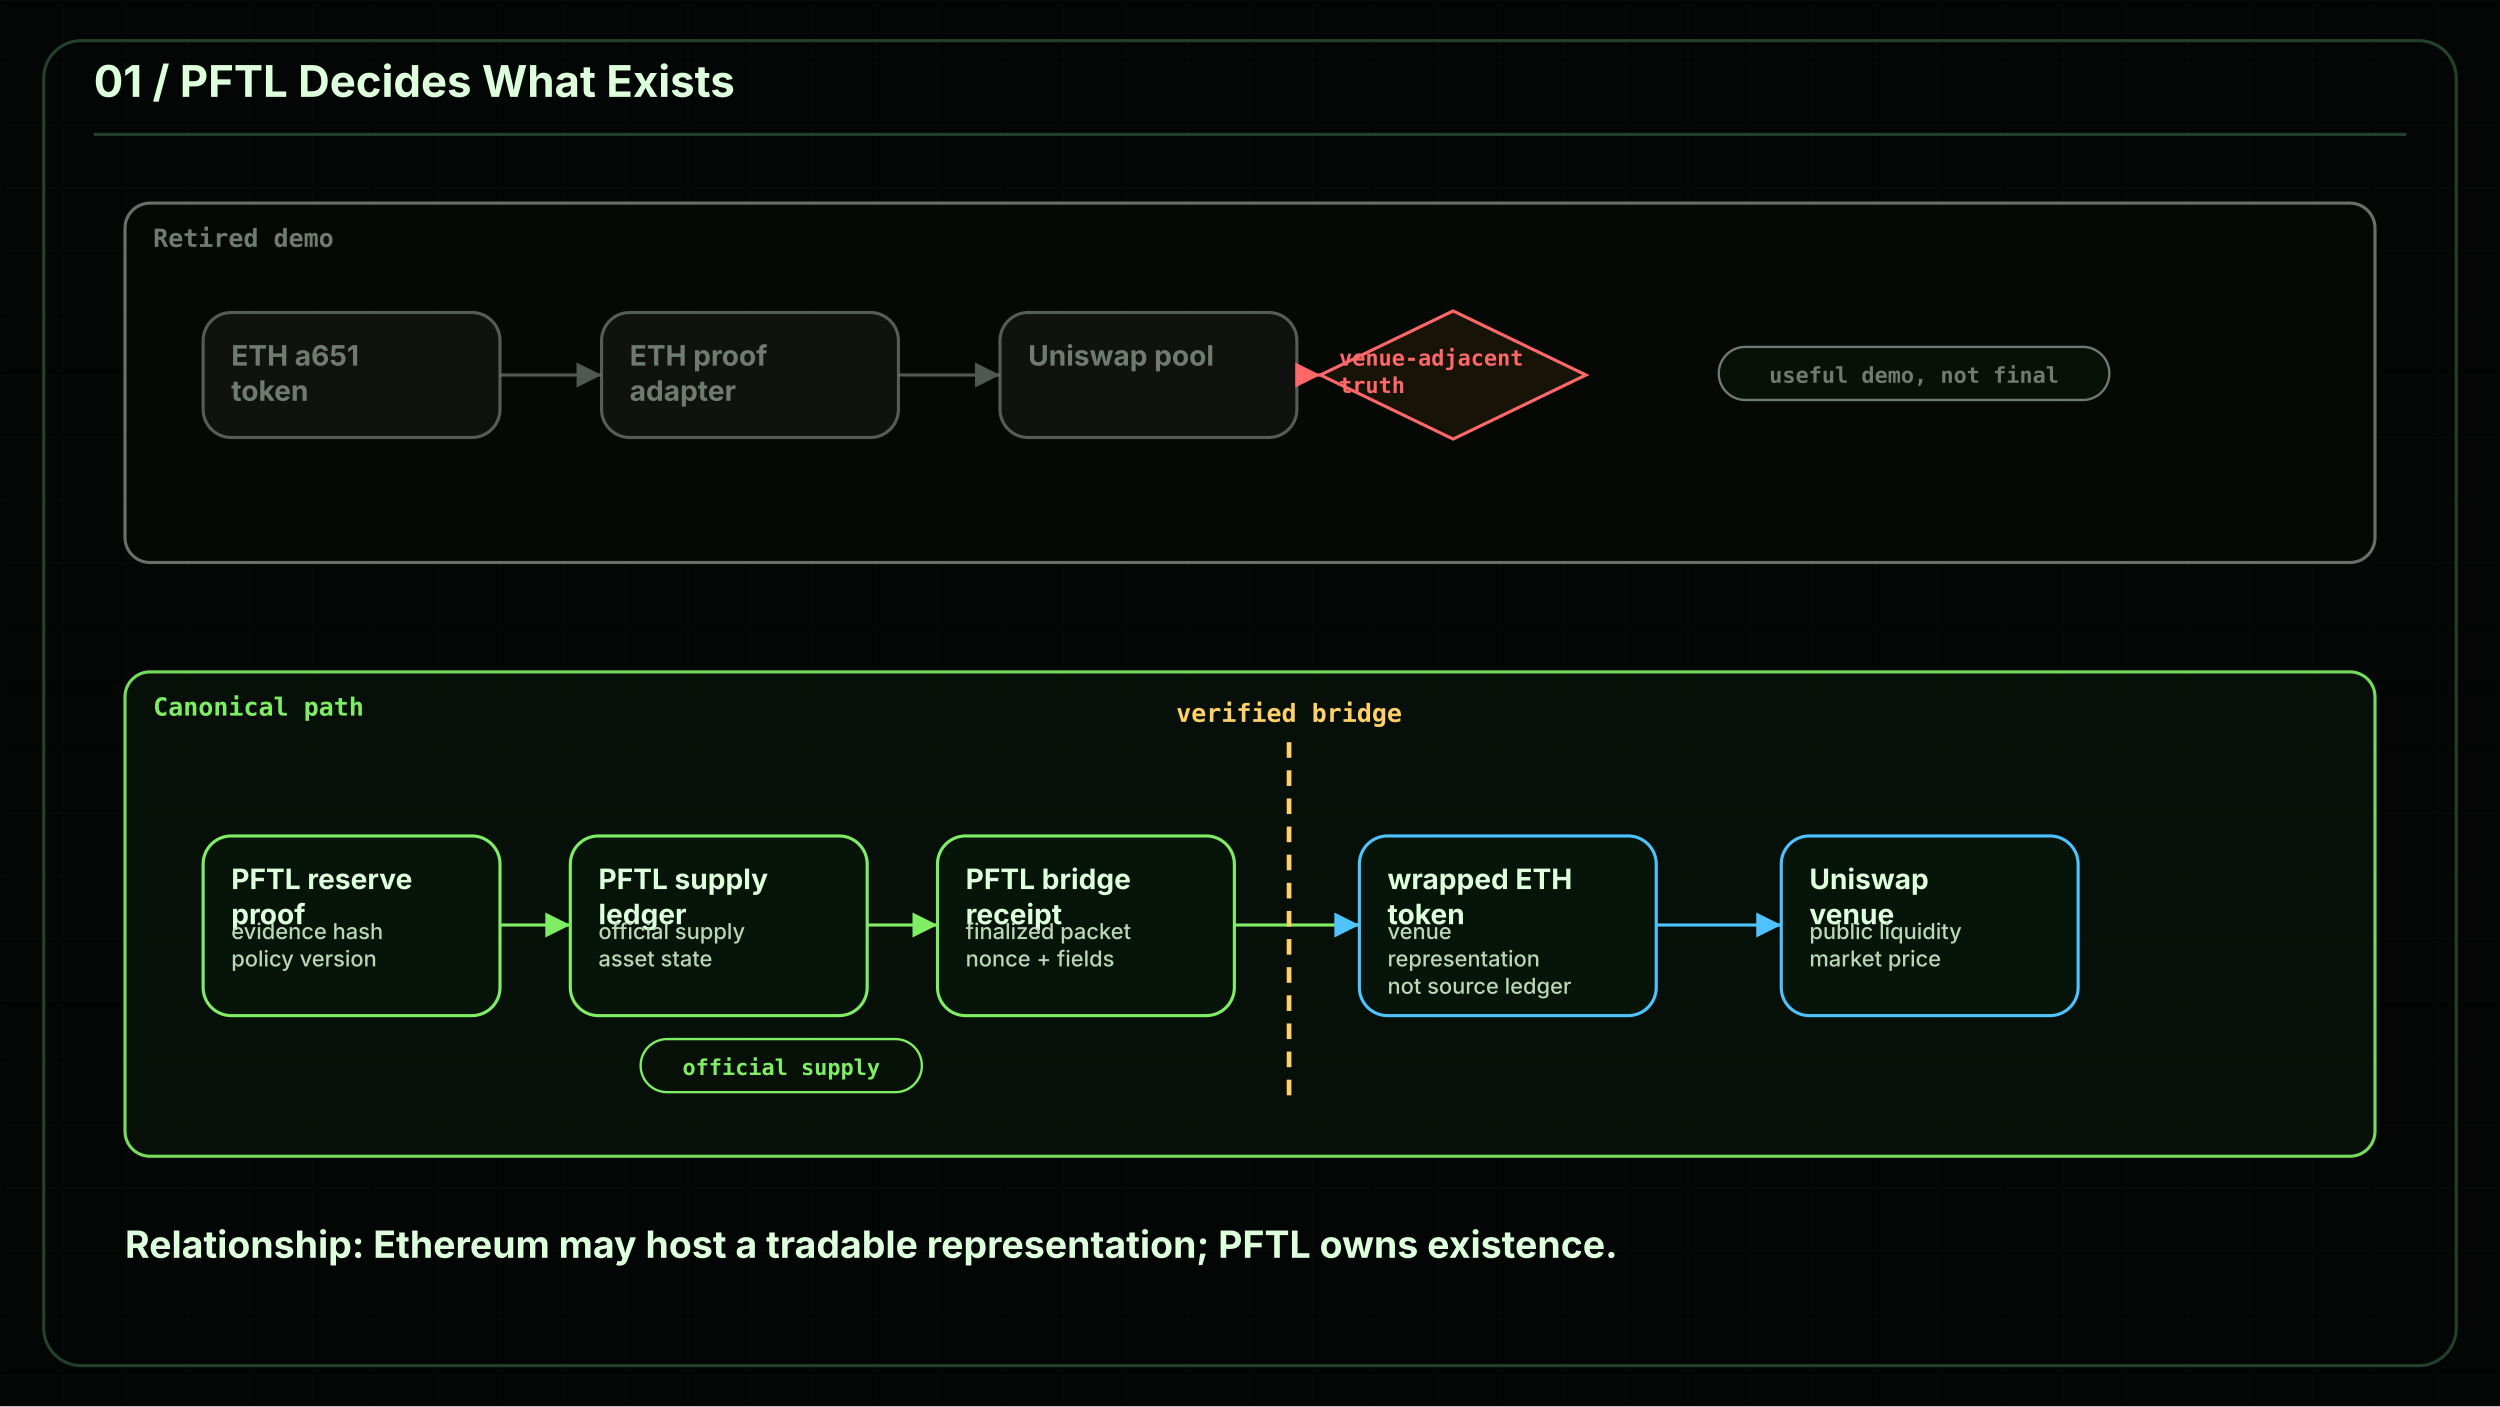
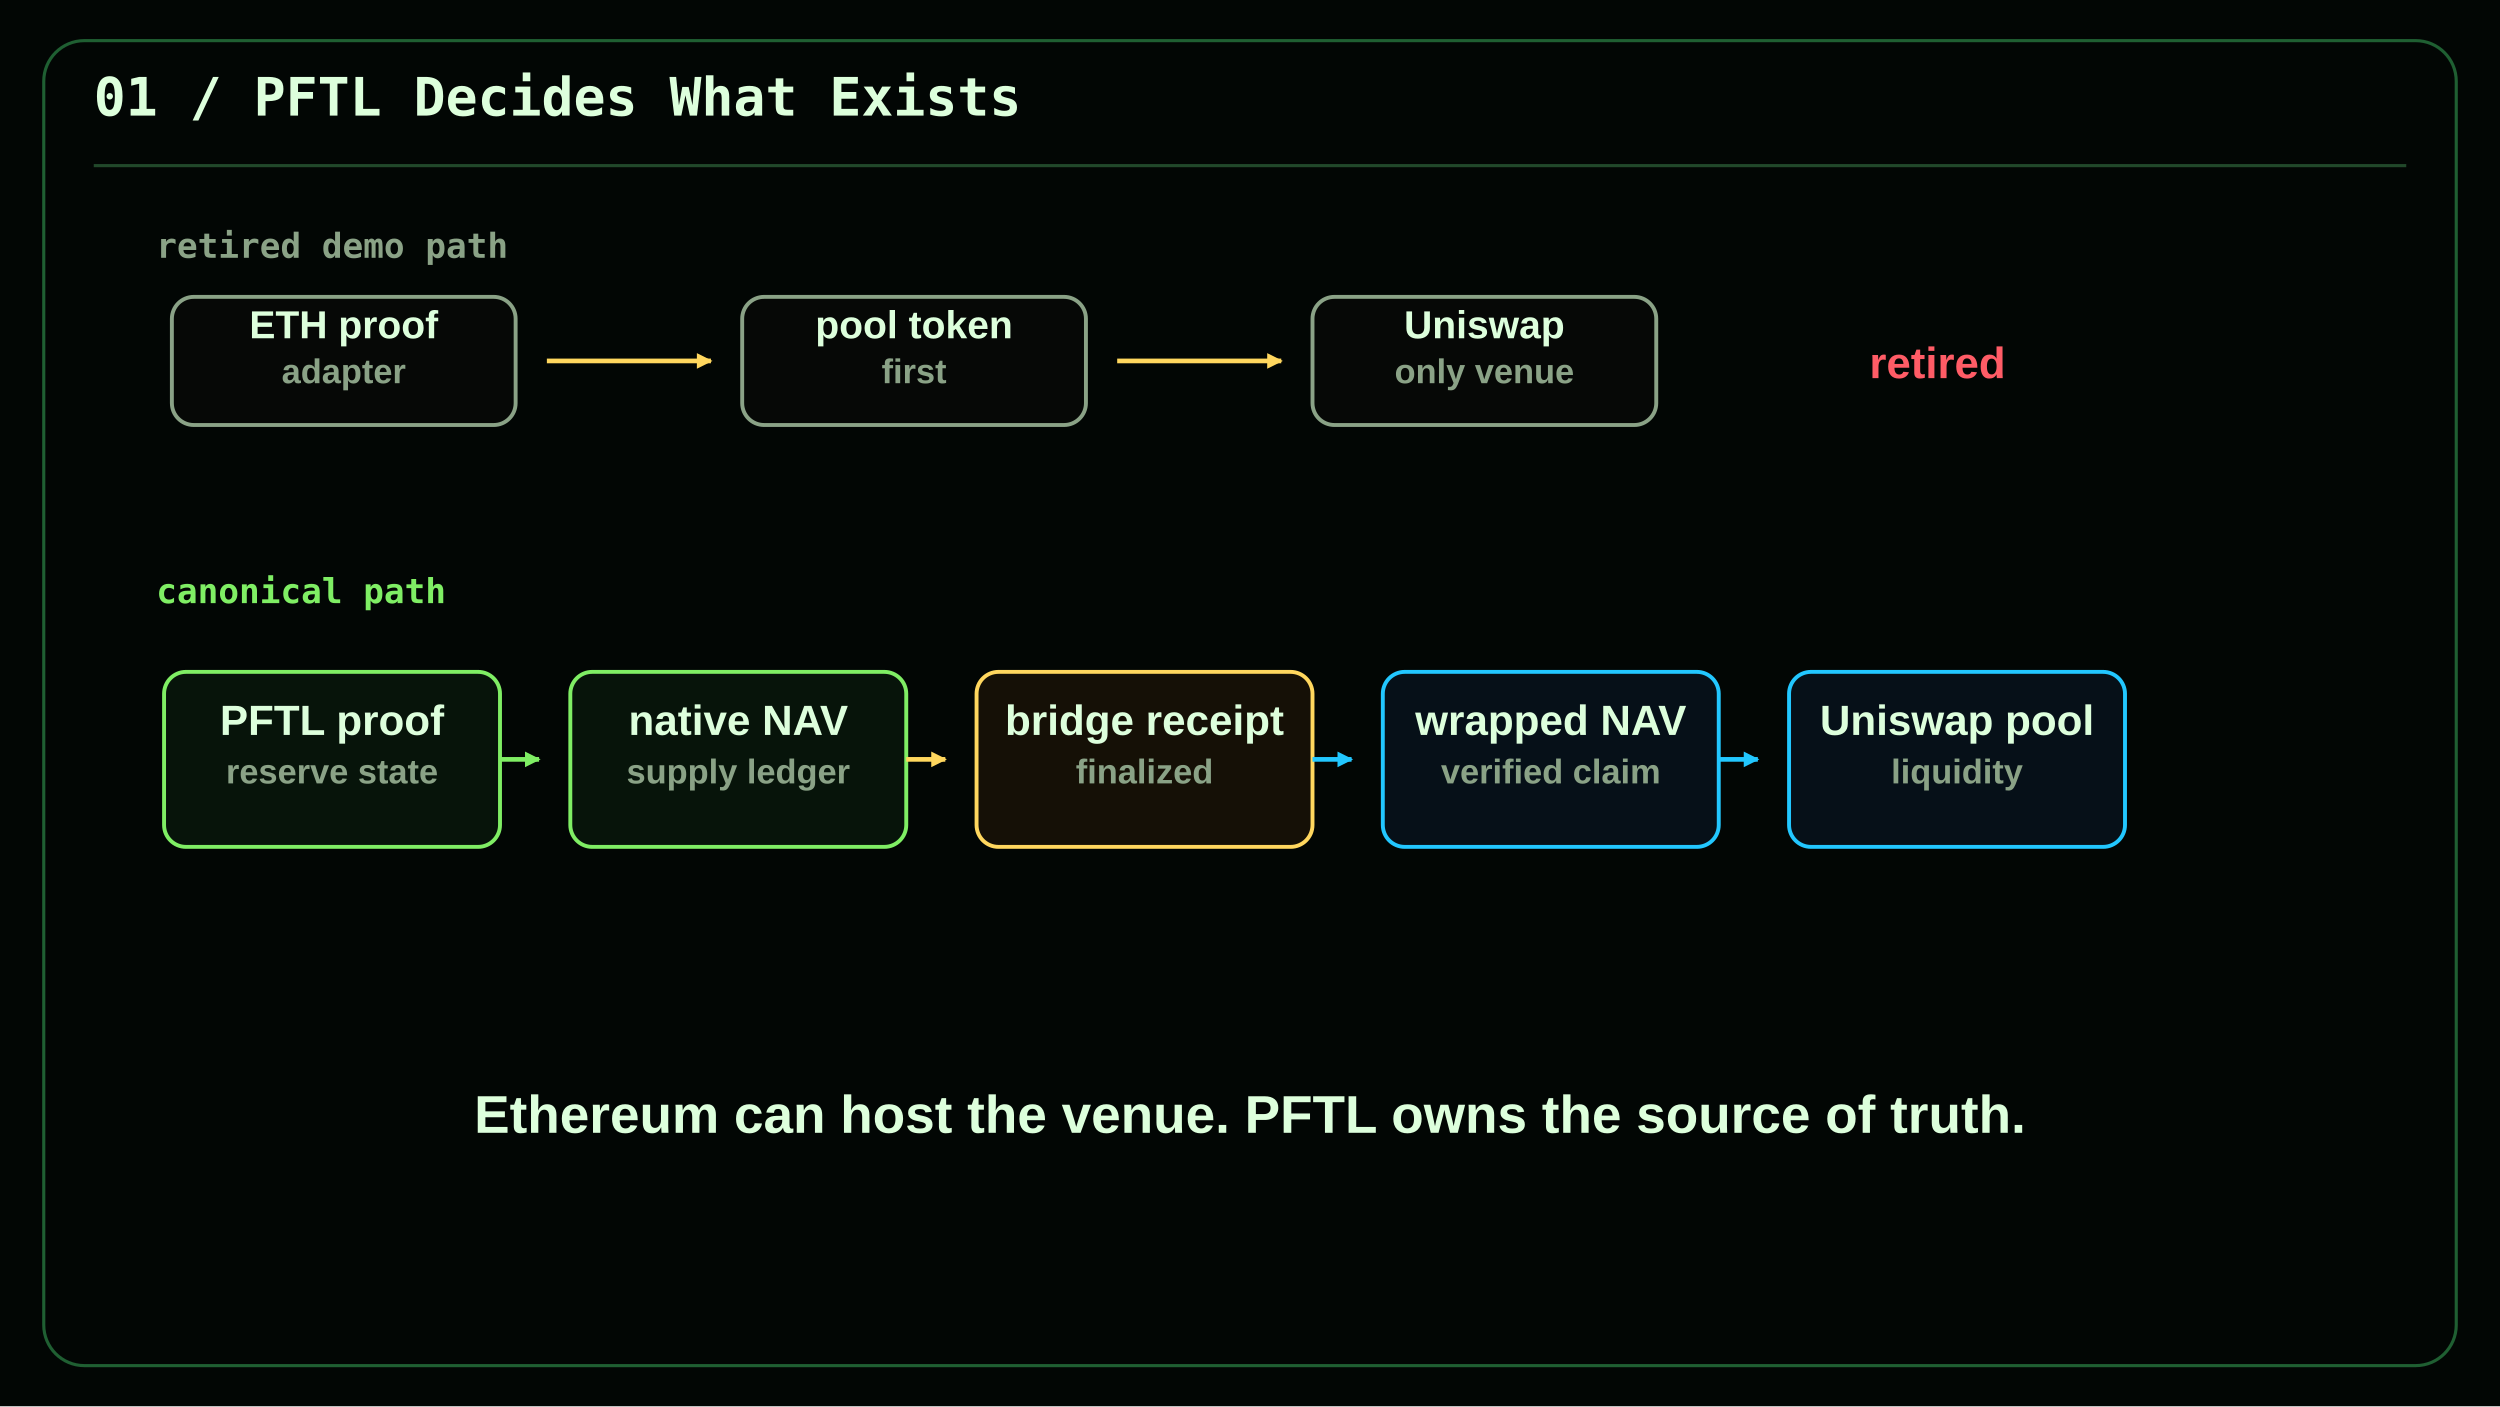
- <svg xmlns="http://www.w3.org/2000/svg" width="1600" height="900" viewBox="0 0 1600 900" role="img" aria-label="01 / PFTL Decides What Exists">
+ <svg xmlns="http://www.w3.org/2000/svg" width="1600" height="900" viewBox="0 0 1600 900">
+   <rect width="1600" height="900" fill="#020604" />
  <defs>
-     <marker id="arrow-mint" markerWidth="12" markerHeight="12" refX="10" refY="6" orient="auto">
-       <path d="M2 2 L10 6 L2 10 Z" fill="#7fee64" />
+     <marker id="arrow-mint" viewBox="0 0 10 10" markerWidth="10" markerHeight="10" refX="9" refY="5" orient="auto" markerUnits="userSpaceOnUse">
+       <path d="M0 0 L10 5 L0 10 Z" fill="#7fee64" />
    </marker>
-     <marker id="arrow-cyan" markerWidth="12" markerHeight="12" refX="10" refY="6" orient="auto">
-       <path d="M2 2 L10 6 L2 10 Z" fill="#4fc3ff" />
+     <marker id="arrow-cyan" viewBox="0 0 10 10" markerWidth="10" markerHeight="10" refX="9" refY="5" orient="auto" markerUnits="userSpaceOnUse">
+       <path d="M0 0 L10 5 L0 10 Z" fill="#22c7ff" />
    </marker>
-     <marker id="arrow-amber" markerWidth="12" markerHeight="12" refX="10" refY="6" orient="auto">
-       <path d="M2 2 L10 6 L2 10 Z" fill="#ffd166" />
+     <marker id="arrow-amber" viewBox="0 0 10 10" markerWidth="10" markerHeight="10" refX="9" refY="5" orient="auto" markerUnits="userSpaceOnUse">
+       <path d="M0 0 L10 5 L0 10 Z" fill="#ffd75e" />
    </marker>
-     <marker id="arrow-red" markerWidth="12" markerHeight="12" refX="10" refY="6" orient="auto">
-       <path d="M2 2 L10 6 L2 10 Z" fill="#ff6868" />
+     <marker id="arrow-purple" viewBox="0 0 10 10" markerWidth="10" markerHeight="10" refX="9" refY="5" orient="auto" markerUnits="userSpaceOnUse">
+       <path d="M0 0 L10 5 L0 10 Z" fill="#b17aff" />
    </marker>
-     <marker id="arrow-gray" markerWidth="12" markerHeight="12" refX="10" refY="6" orient="auto">
-       <path d="M2 2 L10 6 L2 10 Z" fill="#6f7b70" />
-     </marker>
-     <filter id="glow">
-       <feGaussianBlur stdDeviation="3" result="b" />
-       <feMerge>
-         <feMergeNode in="b" />
-         <feMergeNode in="SourceGraphic" />
-       </feMerge>
-     </filter>
-     <pattern id="grid" width="40" height="40" patternUnits="userSpaceOnUse">
-       <path d="M40 0H0V40" fill="none" stroke="#0d1c11" stroke-width="1" opacity="0.45" />
-     </pattern>
  </defs>
-   <rect width="1600" height="900" fill="#030604" />
-   <rect width="1600" height="900" fill="url(#grid)" opacity="0.55" />
-   <rect x="28" y="26" width="1544" height="848" rx="24" fill="none" stroke="#23402a" stroke-width="2" />
-   <text x="60" y="62" fill="#ddffdc" font-family="Inter, Arial, sans-serif" font-size="28" font-weight="700" text-anchor="start" opacity="1">01 / PFTL Decides What Exists</text>
-   <line x1="60" y1="86" x2="1540" y2="86" stroke="#23402a" stroke-width="2" opacity="1" />
-   <rect x="80" y="130" width="1440" height="230" rx="16" fill="#070907" stroke="#6f7b70" stroke-width="2" opacity="0.92" />
-   <text x="98" y="158" fill="#6f7b70" font-family="IBM Plex Mono, ui-monospace, SFMono-Regular, Menlo, monospace" font-size="16" font-weight="700" text-anchor="start" opacity="1">Retired demo</text>
-   <rect x="80" y="430" width="1440" height="310" rx="16" fill="#061109" stroke="#7fee64" stroke-width="2" opacity="0.92" />
-   <text x="98" y="458" fill="#7fee64" font-family="IBM Plex Mono, ui-monospace, SFMono-Regular, Menlo, monospace" font-size="16" font-weight="700" text-anchor="start" opacity="1">Canonical path</text>
-   <rect x="130" y="200" width="190" height="80" rx="18" fill="#111511" stroke="#6f7b70" stroke-width="2" opacity="0.75" />
-   <text x="148" y="234" fill="#6f7b70" font-family="Inter, Arial, sans-serif" font-size="18" font-weight="700" opacity="1">
-     <tspan x="148" dy="0">ETH a651</tspan>
-     <tspan x="148" dy="22.5">token</tspan>
-   </text>
-   <rect x="385" y="200" width="190" height="80" rx="18" fill="#111511" stroke="#6f7b70" stroke-width="2" opacity="0.75" />
-   <text x="403" y="234" fill="#6f7b70" font-family="Inter, Arial, sans-serif" font-size="18" font-weight="700" opacity="1">
-     <tspan x="403" dy="0">ETH proof</tspan>
-     <tspan x="403" dy="22.5">adapter</tspan>
-   </text>
-   <rect x="640" y="200" width="190" height="80" rx="18" fill="#111511" stroke="#6f7b70" stroke-width="2" opacity="0.75" />
-   <text x="658" y="234" fill="#6f7b70" font-family="Inter, Arial, sans-serif" font-size="18" font-weight="700" opacity="1">
-     <tspan x="658" dy="0">Uniswap pool</tspan>
-   </text>
-   <line x1="320" y1="240" x2="385" y2="240" stroke="#6f7b70" stroke-width="2" marker-end="url(#arrow-gray)" opacity="0.7" />
-   <line x1="575" y1="240" x2="640" y2="240" stroke="#6f7b70" stroke-width="2" marker-end="url(#arrow-gray)" opacity="0.7" />
-   <polygon points="930,199.0 1015.0,240 930,281.0 845.0,240" fill="#171306" stroke="#ff6868" stroke-width="2" />
-   <text x="857.0" y="234" fill="#ff6868" font-family="IBM Plex Mono, ui-monospace, SFMono-Regular, Menlo, monospace" font-size="14" font-weight="700" opacity="1">
-     <tspan x="857.0" dy="0">venue-adjacent</tspan>
-     <tspan x="857.0" dy="17.5">truth</tspan>
-   </text>
-   <line x1="830" y1="240" x2="845" y2="240" stroke="#ff6868" stroke-width="2" marker-end="url(#arrow-red)" opacity="1" />
-   <rect x="1100" y="222" width="250" height="34" rx="17" fill="#071107" stroke="#6f7b70" stroke-width="1.5" />
-   <text x="1225.0" y="245" fill="#6f7b70" font-family="IBM Plex Mono, ui-monospace, SFMono-Regular, Menlo, monospace" font-size="14" font-weight="700" text-anchor="middle" opacity="1">useful demo, not final</text>
-   <rect x="130" y="535" width="190" height="115" rx="18" fill="#07140a" stroke="#7fee64" stroke-width="2" opacity="1" />
-   <text x="148" y="569" fill="#ddffdc" font-family="Inter, Arial, sans-serif" font-size="18" font-weight="700" opacity="1">
-     <tspan x="148" dy="0">PFTL reserve</tspan>
-     <tspan x="148" dy="22.5">proof</tspan>
-   </text>
-   <text x="148" y="601" fill="#bad8b6" font-family="Inter, Arial, sans-serif" font-size="14" font-weight="500" opacity="1">
-     <tspan x="148" dy="0">evidence hash</tspan>
-     <tspan x="148" dy="17.5">policy version</tspan>
-   </text>
-   <line x1="320" y1="592" x2="365" y2="592" stroke="#7fee64" stroke-width="2" marker-end="url(#arrow-mint)" opacity="1" />
-   <rect x="365" y="535" width="190" height="115" rx="18" fill="#07140a" stroke="#7fee64" stroke-width="2" opacity="1" />
-   <text x="383" y="569" fill="#ddffdc" font-family="Inter, Arial, sans-serif" font-size="18" font-weight="700" opacity="1">
-     <tspan x="383" dy="0">PFTL supply</tspan>
-     <tspan x="383" dy="22.5">ledger</tspan>
-   </text>
-   <text x="383" y="601" fill="#bad8b6" font-family="Inter, Arial, sans-serif" font-size="14" font-weight="500" opacity="1">
-     <tspan x="383" dy="0">official supply</tspan>
-     <tspan x="383" dy="17.5">asset state</tspan>
-   </text>
-   <line x1="555" y1="592" x2="600" y2="592" stroke="#7fee64" stroke-width="2" marker-end="url(#arrow-mint)" opacity="1" />
-   <rect x="600" y="535" width="190" height="115" rx="18" fill="#07140a" stroke="#7fee64" stroke-width="2" opacity="1" />
-   <text x="618" y="569" fill="#ddffdc" font-family="Inter, Arial, sans-serif" font-size="18" font-weight="700" opacity="1">
-     <tspan x="618" dy="0">PFTL bridge</tspan>
-     <tspan x="618" dy="22.5">receipt</tspan>
-   </text>
-   <text x="618" y="601" fill="#bad8b6" font-family="Inter, Arial, sans-serif" font-size="14" font-weight="500" opacity="1">
-     <tspan x="618" dy="0">finalized packet</tspan>
-     <tspan x="618" dy="17.5">nonce + fields</tspan>
-   </text>
-   <line x1="790" y1="592" x2="870" y2="592" stroke="#7fee64" stroke-width="2" marker-end="url(#arrow-cyan)" opacity="1" />
-   <rect x="870" y="535" width="190" height="115" rx="18" fill="#07140a" stroke="#4fc3ff" stroke-width="2" opacity="1" />
-   <text x="888" y="569" fill="#ddffdc" font-family="Inter, Arial, sans-serif" font-size="18" font-weight="700" opacity="1">
-     <tspan x="888" dy="0">wrapped ETH</tspan>
-     <tspan x="888" dy="22.5">token</tspan>
-   </text>
-   <text x="888" y="601" fill="#bad8b6" font-family="Inter, Arial, sans-serif" font-size="14" font-weight="500" opacity="1">
-     <tspan x="888" dy="0">venue</tspan>
-     <tspan x="888" dy="17.5">representation</tspan>
-     <tspan x="888" dy="17.5">not source ledger</tspan>
-   </text>
-   <line x1="1060" y1="592" x2="1140" y2="592" stroke="#4fc3ff" stroke-width="2" marker-end="url(#arrow-cyan)" opacity="1" />
-   <rect x="1140" y="535" width="190" height="115" rx="18" fill="#07140a" stroke="#4fc3ff" stroke-width="2" opacity="1" />
-   <text x="1158" y="569" fill="#ddffdc" font-family="Inter, Arial, sans-serif" font-size="18" font-weight="700" opacity="1">
-     <tspan x="1158" dy="0">Uniswap</tspan>
-     <tspan x="1158" dy="22.5">venue</tspan>
-   </text>
-   <text x="1158" y="601" fill="#bad8b6" font-family="Inter, Arial, sans-serif" font-size="14" font-weight="500" opacity="1">
-     <tspan x="1158" dy="0">public liquidity</tspan>
-     <tspan x="1158" dy="17.5">market price</tspan>
-   </text>
-   <line x1="825" y1="475" x2="825" y2="705" stroke="#ffd166" stroke-width="3" stroke-dasharray="10 8" opacity="1" />
-   <text x="825" y="462" fill="#ffd166" font-family="IBM Plex Mono, ui-monospace, SFMono-Regular, Menlo, monospace" font-size="16" font-weight="700" text-anchor="middle" opacity="1">verified bridge</text>
-   <rect x="410" y="665" width="180" height="34" rx="17" fill="#071107" stroke="#7fee64" stroke-width="1.5" />
-   <text x="500.0" y="688" fill="#7fee64" font-family="IBM Plex Mono, ui-monospace, SFMono-Regular, Menlo, monospace" font-size="14" font-weight="700" text-anchor="middle" opacity="1">official supply</text>
-   <text x="80" y="805" fill="#ddffdc" font-family="Inter, Arial, sans-serif" font-size="24" font-weight="700" text-anchor="start" opacity="1">Relationship: Ethereum may host a tradable representation; PFTL owns existence.</text>
+   <rect x="28" y="26" width="1544" height="848" rx="26" fill="#020604" stroke="#1f5f32" stroke-width="2" />
+   <text x="60" y="74" font-family="IBM Plex Mono, ui-monospace, monospace" font-size="34" font-weight="800" fill="#ddffdc">01 / PFTL Decides What Exists</text>
+   <line x1="60" y1="106" x2="1540" y2="106" stroke="#21482a" stroke-width="2" />
+   <text x="100" y="165" text-anchor="start" font-family="IBM Plex Mono, ui-monospace, monospace" font-size="22" font-weight="650" fill="#8aa286">retired demo path</text>
+   <rect x="110" y="190" width="220" height="82" rx="14" fill="#060806" stroke="#8aa286" stroke-width="2.5" />
+   <text x="220.0" y="216.5" text-anchor="middle" font-family="Inter Tight, Arial, sans-serif" font-size="25" font-weight="800" fill="#ddffdc">ETH proof</text>
+   <text x="220.0" y="245.25" text-anchor="middle" font-family="Inter Tight, Arial, sans-serif" font-size="22" font-weight="650" fill="#8aa286">adapter</text>
+   <line x1="350" y1="231" x2="455" y2="231" stroke="#ffd75e" stroke-width="3" marker-end="url(#arrow-amber)" />
+   <rect x="475" y="190" width="220" height="82" rx="14" fill="#060806" stroke="#8aa286" stroke-width="2.5" />
+   <text x="585.0" y="216.5" text-anchor="middle" font-family="Inter Tight, Arial, sans-serif" font-size="25" font-weight="800" fill="#ddffdc">pool token</text>
+   <text x="585.0" y="245.25" text-anchor="middle" font-family="Inter Tight, Arial, sans-serif" font-size="22" font-weight="650" fill="#8aa286">first</text>
+   <line x1="715" y1="231" x2="820" y2="231" stroke="#ffd75e" stroke-width="3" marker-end="url(#arrow-amber)" />
+   <rect x="840" y="190" width="220" height="82" rx="14" fill="#060806" stroke="#8aa286" stroke-width="2.5" />
+   <text x="950.0" y="216.5" text-anchor="middle" font-family="Inter Tight, Arial, sans-serif" font-size="25" font-weight="800" fill="#ddffdc">Uniswap</text>
+   <text x="950.0" y="245.25" text-anchor="middle" font-family="Inter Tight, Arial, sans-serif" font-size="22" font-weight="650" fill="#8aa286">only venue</text>
+   <text x="1240" y="242" text-anchor="middle" font-family="Inter Tight, Arial, sans-serif" font-size="28" font-weight="700" fill="#ff5c66">retired</text>
+   <text x="100" y="386" text-anchor="start" font-family="IBM Plex Mono, ui-monospace, monospace" font-size="22" font-weight="650" fill="#7fee64">canonical path</text>
+   <rect x="105" y="430" width="215" height="112" rx="14" fill="#07140a" stroke="#7fee64" stroke-width="2.5" />
+   <text x="212.5" y="470.34" text-anchor="middle" font-family="Inter Tight, Arial, sans-serif" font-size="27" font-weight="800" fill="#ddffdc">PFTL proof</text>
+   <text x="212.5" y="501.39" text-anchor="middle" font-family="Inter Tight, Arial, sans-serif" font-size="22" font-weight="650" fill="#8aa286">reserve state</text>
+   <rect x="365" y="430" width="215" height="112" rx="14" fill="#07140a" stroke="#7fee64" stroke-width="2.5" />
+   <text x="472.5" y="470.34" text-anchor="middle" font-family="Inter Tight, Arial, sans-serif" font-size="27" font-weight="800" fill="#ddffdc">native NAV</text>
+   <text x="472.5" y="501.39" text-anchor="middle" font-family="Inter Tight, Arial, sans-serif" font-size="22" font-weight="650" fill="#8aa286">supply ledger</text>
+   <rect x="625" y="430" width="215" height="112" rx="14" fill="#151006" stroke="#ffd75e" stroke-width="2.5" />
+   <text x="732.5" y="470.34" text-anchor="middle" font-family="Inter Tight, Arial, sans-serif" font-size="27" font-weight="800" fill="#ddffdc">bridge receipt</text>
+   <text x="732.5" y="501.39" text-anchor="middle" font-family="Inter Tight, Arial, sans-serif" font-size="22" font-weight="650" fill="#8aa286">finalized</text>
+   <rect x="885" y="430" width="215" height="112" rx="14" fill="#061018" stroke="#22c7ff" stroke-width="2.5" />
+   <text x="992.5" y="470.34" text-anchor="middle" font-family="Inter Tight, Arial, sans-serif" font-size="27" font-weight="800" fill="#ddffdc">wrapped NAV</text>
+   <text x="992.5" y="501.39" text-anchor="middle" font-family="Inter Tight, Arial, sans-serif" font-size="22" font-weight="650" fill="#8aa286">verified claim</text>
+   <rect x="1145" y="430" width="215" height="112" rx="14" fill="#061018" stroke="#22c7ff" stroke-width="2.5" />
+   <text x="1252.5" y="470.34" text-anchor="middle" font-family="Inter Tight, Arial, sans-serif" font-size="27" font-weight="800" fill="#ddffdc">Uniswap pool</text>
+   <text x="1252.5" y="501.39" text-anchor="middle" font-family="Inter Tight, Arial, sans-serif" font-size="22" font-weight="650" fill="#8aa286">liquidity</text>
+   <line x1="320" y1="486" x2="345" y2="486" stroke="#7fee64" stroke-width="3" marker-end="url(#arrow-mint)" />
+   <line x1="580" y1="486" x2="605" y2="486" stroke="#ffd75e" stroke-width="3" marker-end="url(#arrow-amber)" />
+   <line x1="840" y1="486" x2="865" y2="486" stroke="#22c7ff" stroke-width="3" marker-end="url(#arrow-cyan)" />
+   <line x1="1100" y1="486" x2="1125" y2="486" stroke="#22c7ff" stroke-width="3" marker-end="url(#arrow-cyan)" />
+   <text x="800" y="725" text-anchor="middle" font-family="Inter Tight, Arial, sans-serif" font-size="34" font-weight="700" fill="#ddffdc">Ethereum can host the venue. PFTL owns the source of truth.</text>
</svg>
